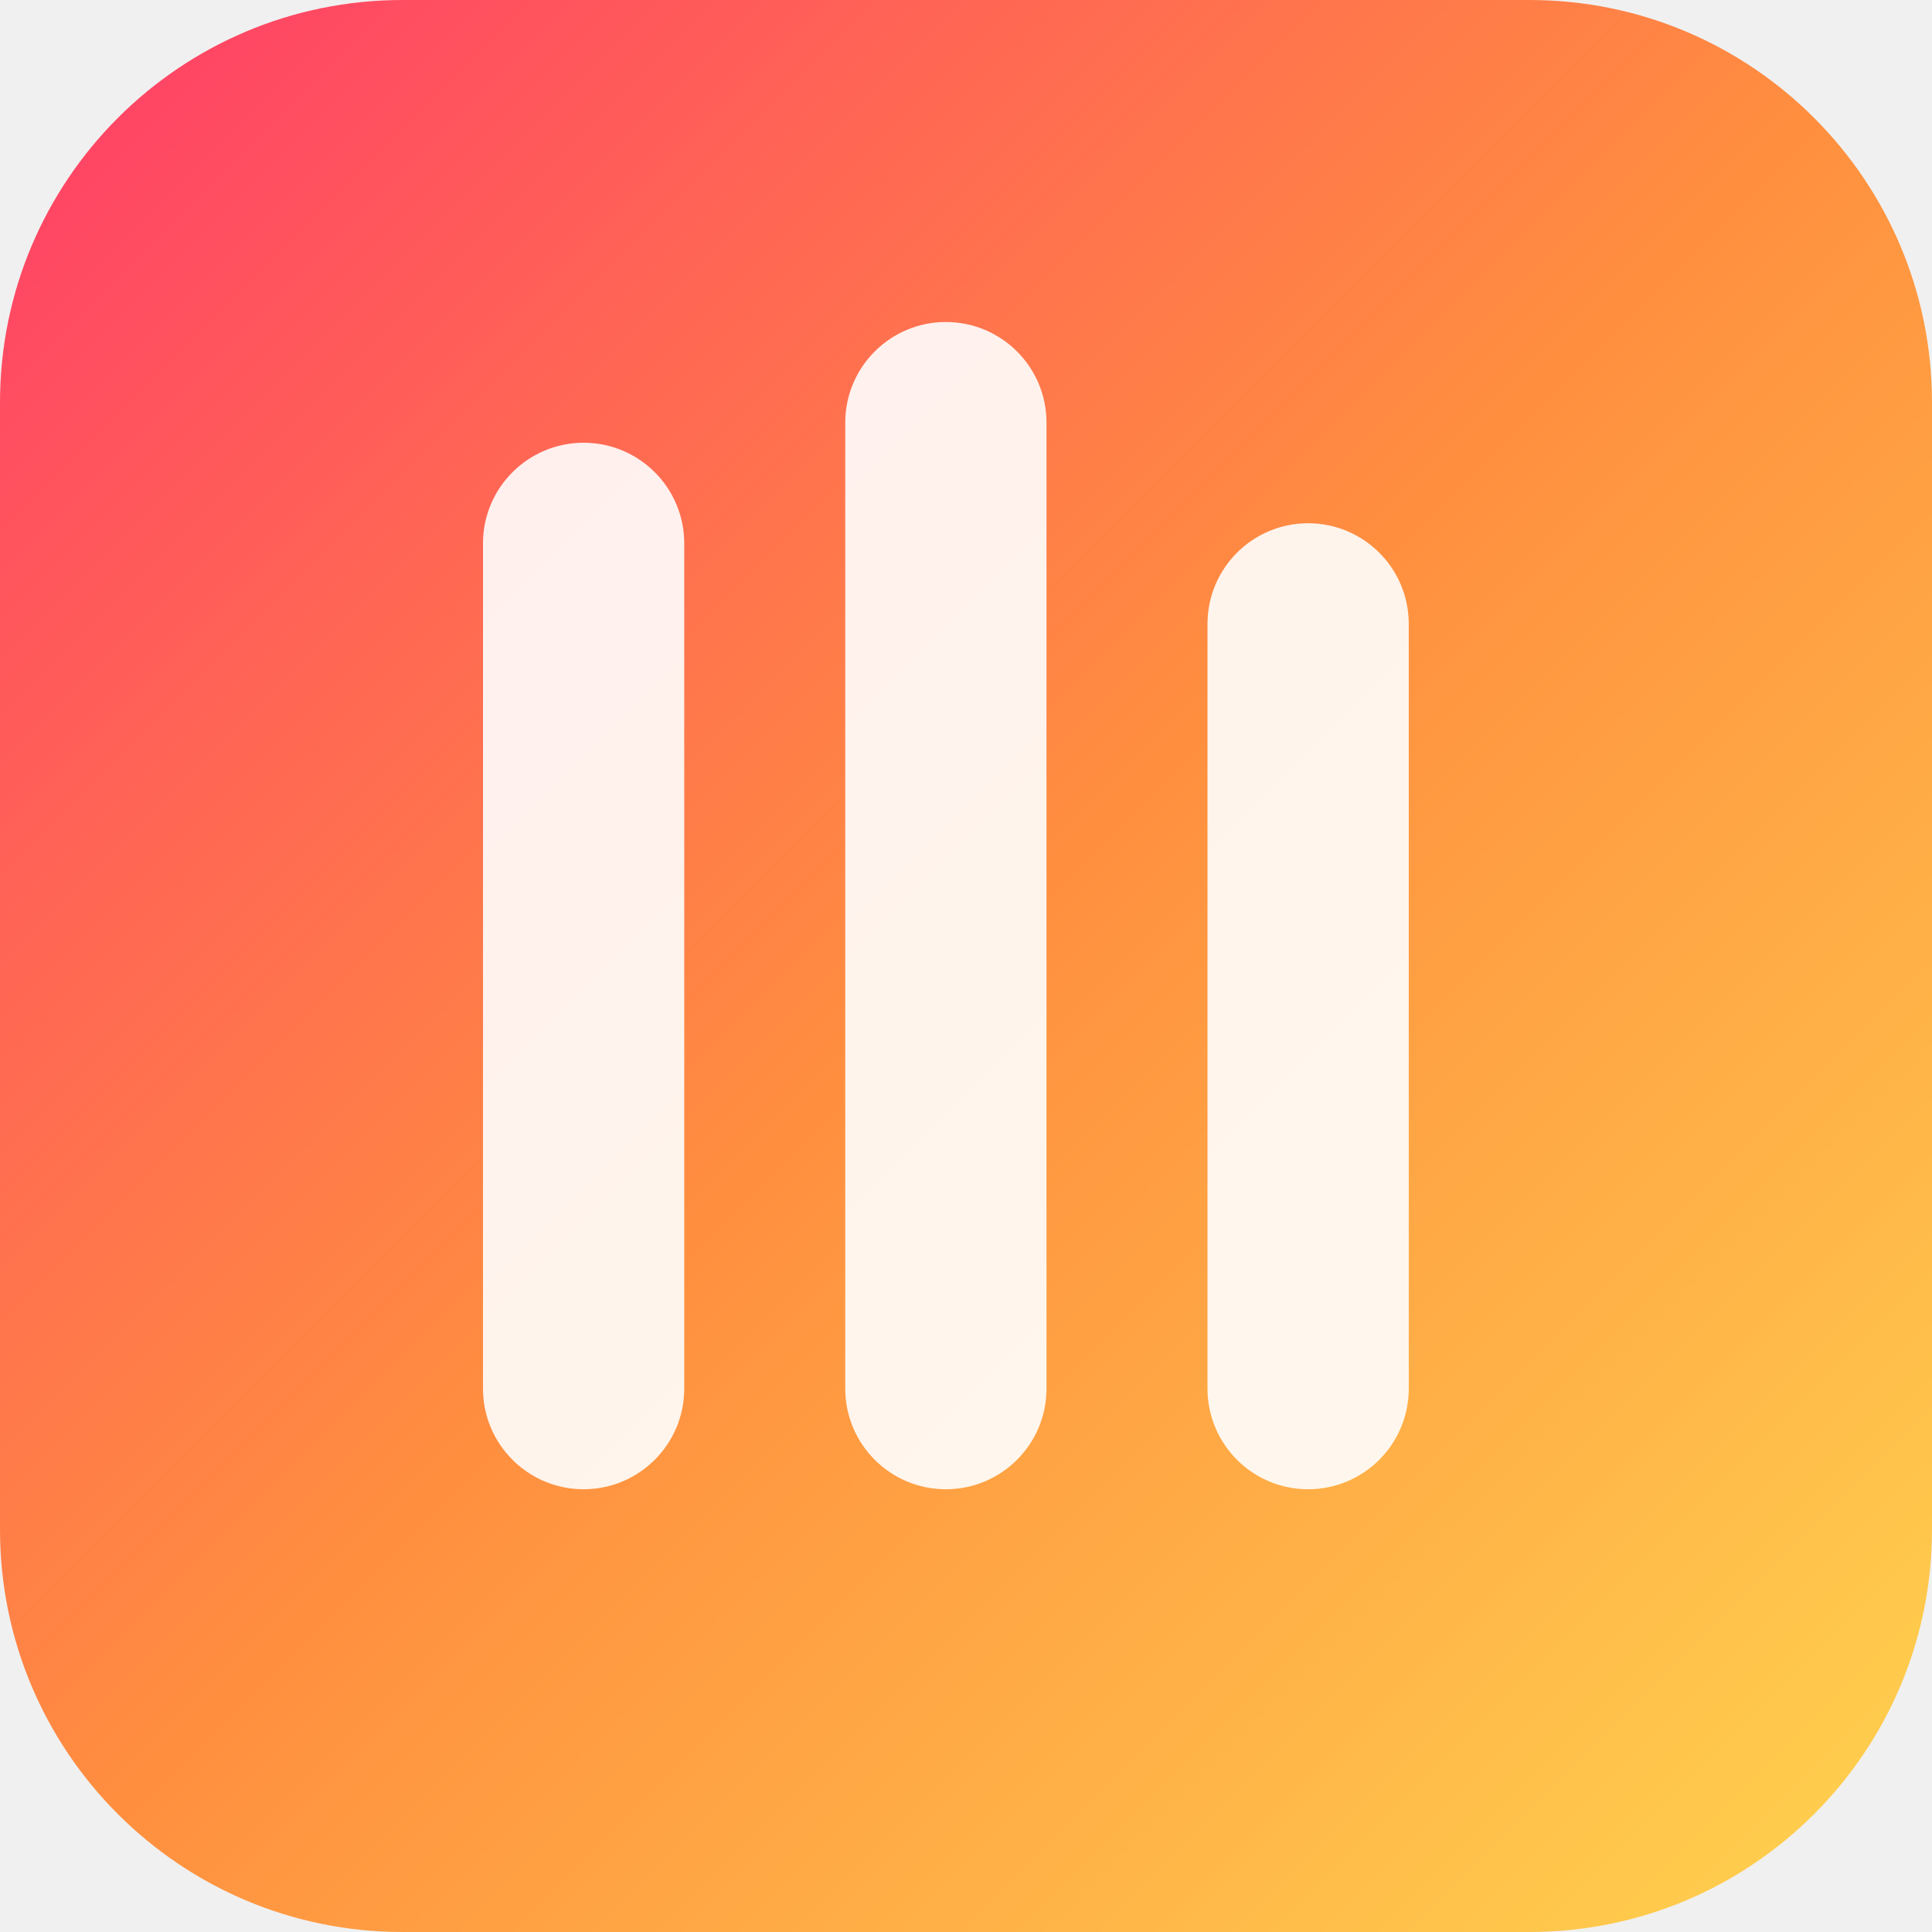
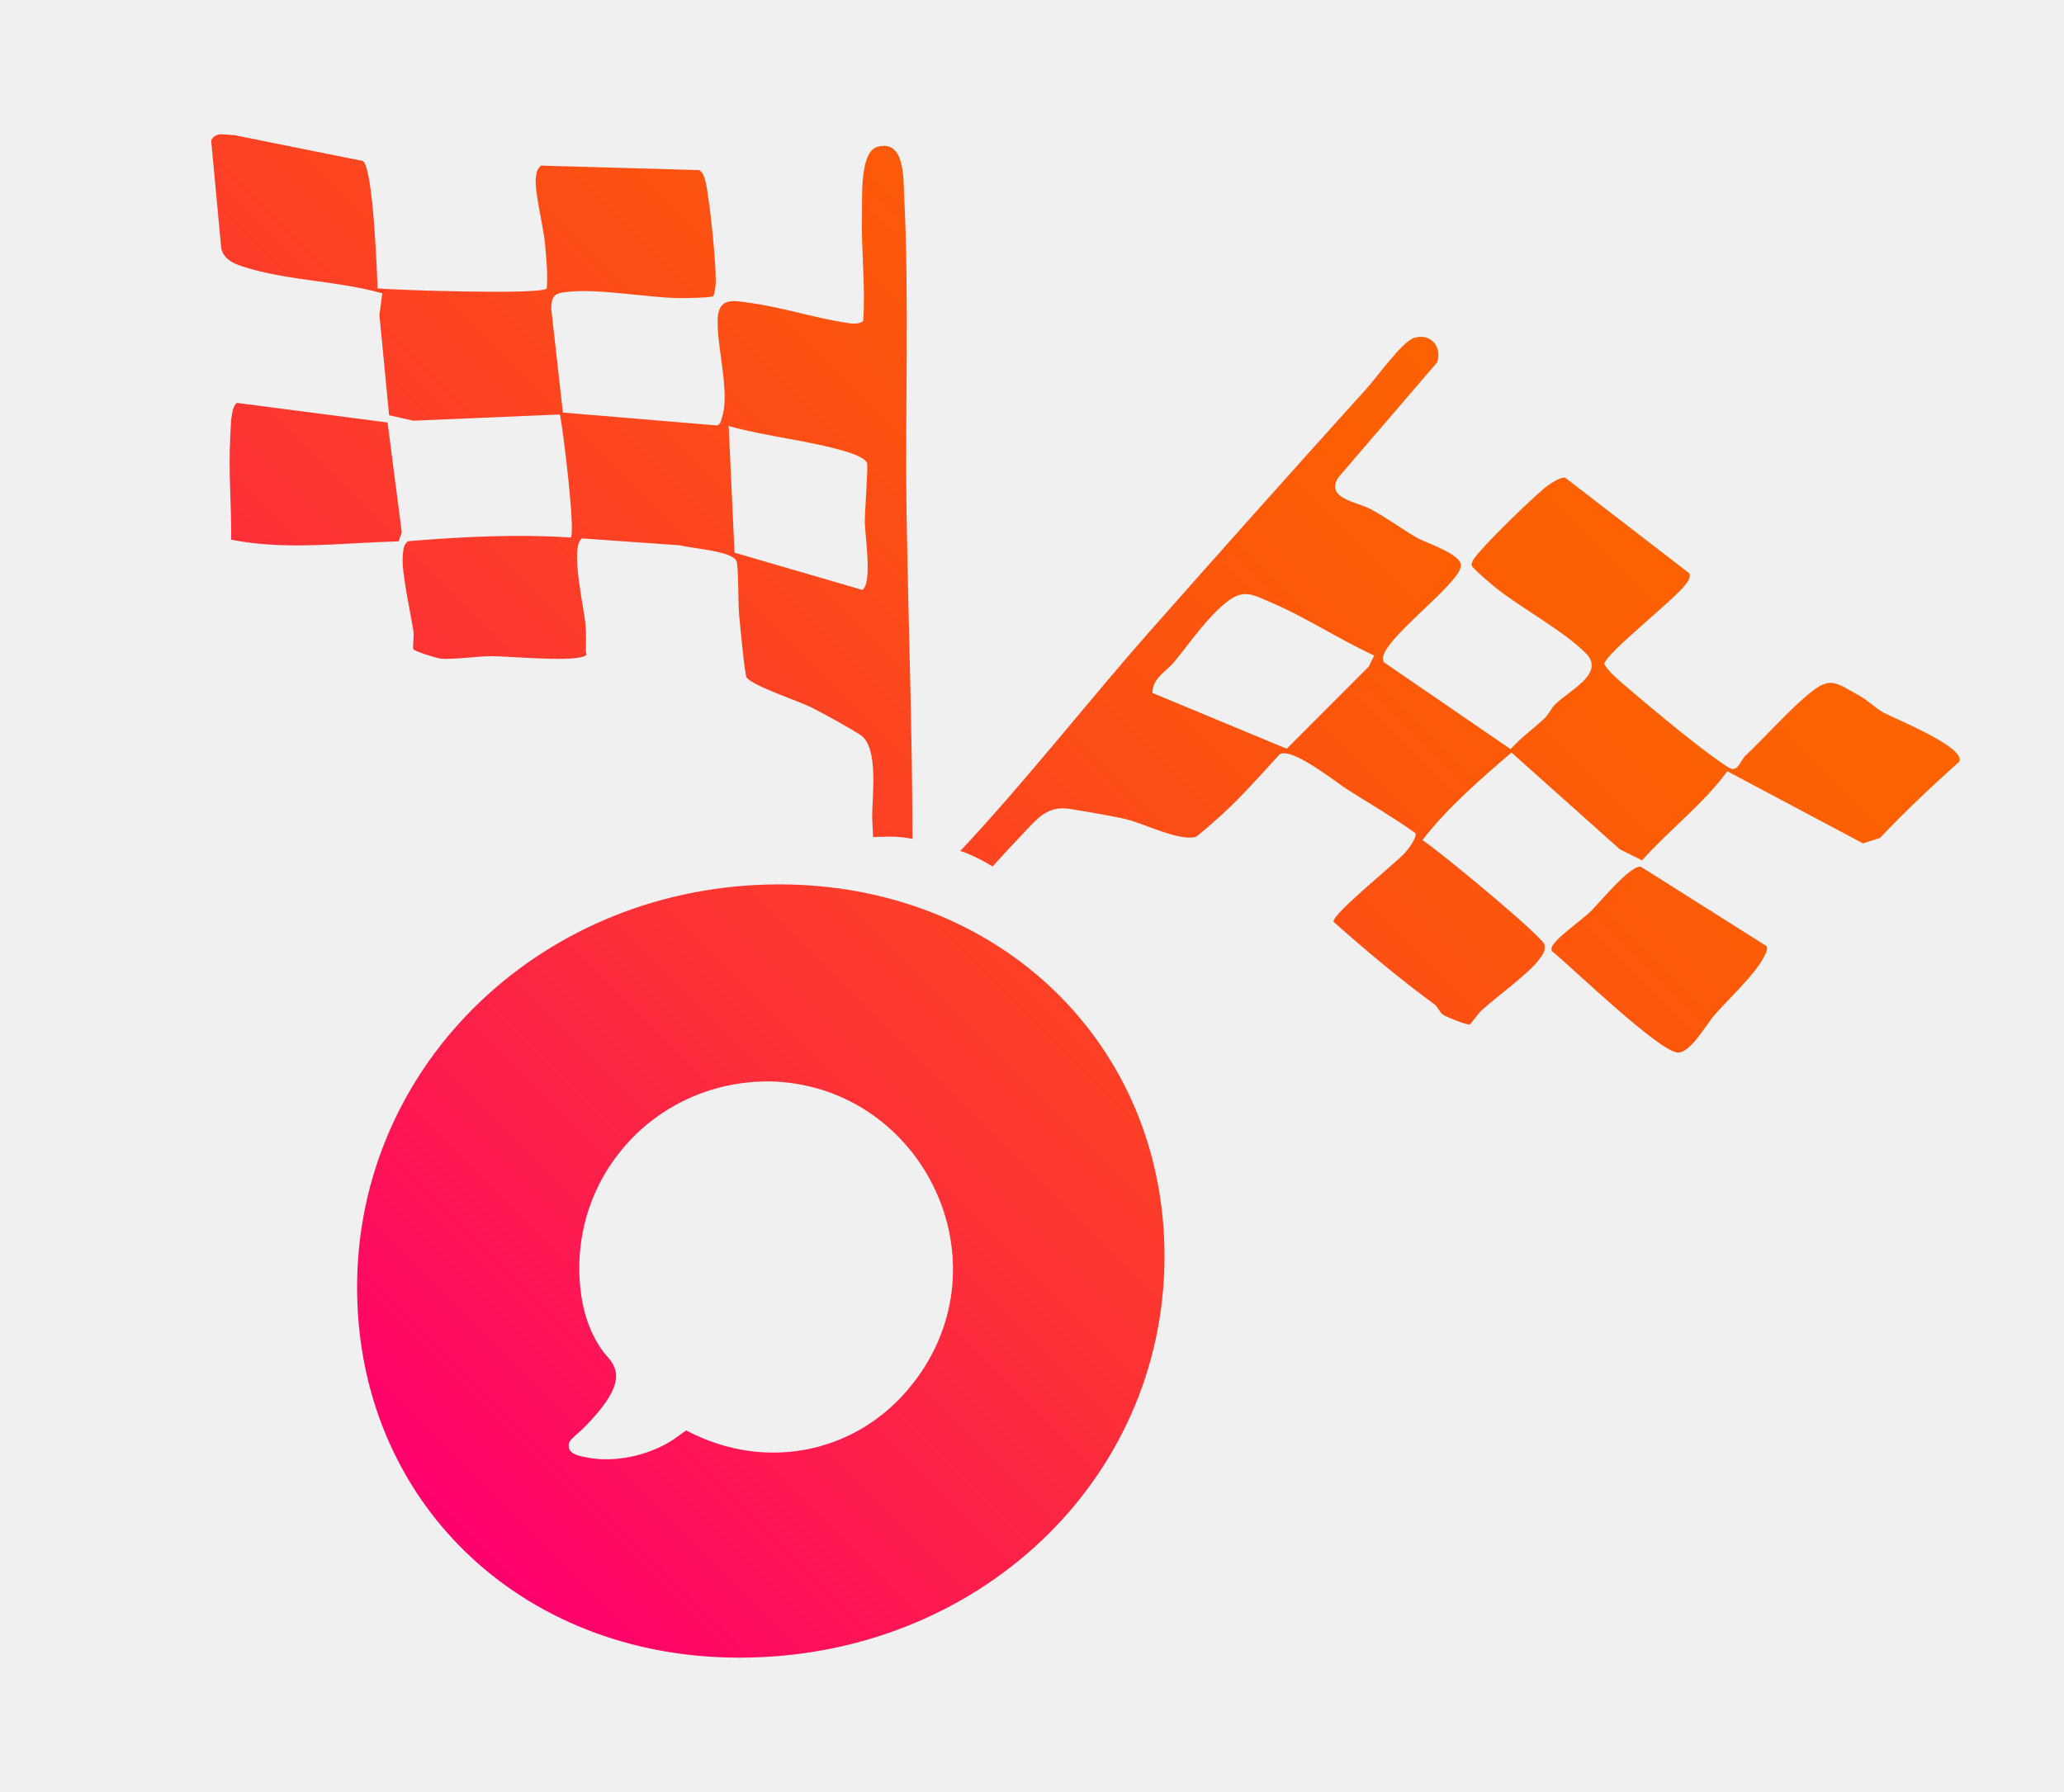
- <svg xmlns="http://www.w3.org/2000/svg" viewBox="0 0 96 96" role="img" aria-label="Who's on Pole icon gradient">
+ <svg xmlns="http://www.w3.org/2000/svg" id="_x31_080_x__x_1080_px_Logo_Set_1" version="1.1" viewBox="0 0 348.55 302.68">
  <defs>
-     <linearGradient id="ig" x1="0%" y1="0%" x2="100%" y2="100%">
-       <stop offset="0%" stop-color="#ff3b6a" />
-       <stop offset="50%" stop-color="#ff8f3f" />
-       <stop offset="100%" stop-color="#ffd54f" />
+     <style>
+       .st0 {
+         fill: url(#linear-gradient);
+       }
+     </style>
+     <linearGradient id="linear-gradient" x1="38.58" y1="222.1" x2="231.93" y2="28.74" gradientUnits="userSpaceOnUse">
+       <stop offset="0" stop-color="#ff006e" />
+       <stop offset=".13" stop-color="#fe1358" />
+       <stop offset=".39" stop-color="#fd3532" />
+       <stop offset=".63" stop-color="#fd4e16" />
+       <stop offset=".84" stop-color="#fd5d05" />
+       <stop offset="1" stop-color="#fd6300" />
    </linearGradient>
  </defs>
-   <rect width="96" height="96" rx="20" fill="url(#ig)" />
-   <g fill="#0f172a">
-     <rect x="24" y="22" width="10" height="52" rx="5" fill="#ffffff" opacity="0.9" />
-     <rect x="42" y="16" width="10" height="58" rx="5" fill="#ffffff" opacity="0.9" />
-     <rect x="60" y="26" width="10" height="48" rx="5" fill="#ffffff" opacity="0.9" />
+   <g id="Text3" data-name="Text">
+     <path class="st0" d="M131.59,149.38c-39.63,0-71.29,30.16-71.29,68.05,0,35.89,27.42,62.56,64.56,62.56,40.13,0,71.79-29.91,71.79-67.8,0-35.89-27.92-62.81-65.06-62.81ZM154.96,232.62c-9.09,12.64-25.22,16.33-39.08,8.99-.91.6-1.74,1.3-2.68,1.87-3.97,2.4-9.34,3.58-13.9,2.73-1-.19-2.97-.47-3.22-1.63-.17-.83.16-1.23.71-1.77.57-.56,1.28-1.11,1.84-1.68,6.91-7,5.99-9.74,3.84-12.1-1.28-1.4-3.53-4.84-4.3-10.14-2.75-18.9,11.37-35.54,30.36-36.21l1.39-.03c25.18.52,39.96,29.23,25.04,49.98ZM147.31,138.47c.03.9.07,1.89.13,2.92,1.88-.08,3.77-.17,5.68.13.31.05.64.11.96.17,0-18.17-.7-36.5-.98-54.7-.28-17.87.47-36.5-.43-54.27-.14-2.7.12-9.14-4.46-7.93-3.08.81-2.58,8.75-2.65,11.54-.14,5.93.61,11.89.21,17.83-.29.52-1.55.55-2.1.47-5.27-.7-11.42-2.69-16.86-3.45-2.91-.41-5.42-1.01-5.61,2.58-.23,4.55,2.06,12.39.79,16.5-.18.57-.24,1.44-.92,1.6l-26.02-2.18-1.97-17.61c.08-2.32.73-2.55,2.81-2.78,5.16-.56,13.14.93,18.59,1.06.87.02,5.77-.04,6.01-.35.3-.91.4-1.95.38-2.9-.08-3.73-.75-10.48-1.34-14.21-.18-1.15-.42-3.67-1.48-4.16l-26.69-.76c-.63.54-.81,1.26-.88,2.04-.22,2.46,1.25,8.09,1.53,10.93.24,2.48.51,5.36.33,7.78-.86,1.11-25.34.28-28.57,0-.13-3.14-.74-20.26-2.5-21.53l-21.68-4.36c-1.45-.02-3.22-.66-3.93.9l1.71,18.3c.46,1.65,1.81,2.39,3.38,2.91,7.6,2.52,16.14,2.42,23.81,4.61l-.49,3.63,1.64,16.96,4.09.92,24.75-1.05c.54,2.47,2.7,20.19,1.81,20.78-9.16-.61-18.34-.12-27.45.62-.83.64-.79,1.52-.89,2.42-.29,2.6,1.34,9.76,1.8,12.8.11.73-.16,2.84-.02,3.02.3.39,3.76,1.48,4.55,1.58,1.97.25,6.61-.44,8.85-.4,3.32.06,12.71.94,15.26.08.91-.31.46-.43.48-.99.03-1.23.04-2.8-.03-4.02-.15-2.82-2.77-13.45-.64-14.96l16.59,1.17c1.88.53,8.86.95,9.51,2.67.37.99.27,7.27.44,9.01.14,1.45.95,10.2,1.27,10.64,1.06,1.45,8.74,3.95,10.94,5.06,2.09,1.06,6.42,3.42,8.29,4.66,3.21,2.13,1.88,10.7,1.98,14.32ZM145.63,99.64l-21.59-6.29-.99-21.39c6.27,1.77,13.91,2.49,20,4.37.97.3,2.95.98,3.37,1.87.21.46-.4,8.38-.38,9.98.03,2.21,1.31,10.3-.41,11.45ZM318.18,120.43c-1.35-.72-2.66-2.07-4.18-2.92-4.16-2.31-4.93-3.33-8.64-.23-3.42,2.85-7.28,7.22-10.62,10.38-.83.78-1.2,2.66-2.51,2.13-.66-.27-2.82-1.86-3.57-2.41-4.61-3.46-10.14-8.06-14.54-11.84-1.07-.92-2.53-2.17-3.21-3.38.08-1.62,11.79-10.85,13.65-13.33.45-.61.93-1.14.75-1.97l-20.97-16.16c-.89-.22-2.89,1.21-3.65,1.86-2.71,2.31-8.6,8.04-10.87,10.69-.51.6-1.3,1.42-1.32,2.21-.01.42,3.67,3.5,4.38,4.05,4.26,3.33,11.35,7.19,14.95,10.86,3.29,3.36-2.71,6.16-5.21,8.6-.7.69-1.05,1.65-1.76,2.32-1.85,1.76-4.05,3.33-5.77,5.24l-21.38-14.66c-2-2.74,12.92-13.1,13-16.35.04-1.95-6.01-3.87-7.41-4.68-2.66-1.52-5.08-3.38-7.86-4.85-2.35-1.24-7.76-1.82-5.39-5.4l16.61-19.35c.97-2.59-1.05-5.06-3.88-4.16-2.02.65-6.29,6.66-8,8.55-12.17,13.48-24.38,27.15-36.31,40.66-10.58,11.97-21.27,25.69-32.3,37.44.27.1.56.18.83.29,1.64.64,3.17,1.43,4.61,2.33,1.84-2.03,3.65-3.97,5.22-5.62,2.32-2.42,4.02-4.72,7.89-4.09,2.53.41,7.08,1.17,9.47,1.74,3.03.72,8.76,3.69,11.71,2.99.28-.07,3.73-3.12,4.38-3.71,3.46-3.16,6.67-6.83,9.84-10.28,2.11-1.19,9.58,4.82,11.49,6.02,3.81,2.41,7.68,4.66,11.37,7.29.48.61-1.24,2.82-1.7,3.33-1.54,1.74-12.35,10.38-12.09,11.67,5.45,4.86,11.11,9.59,17.03,13.94.61.45.88,1.37,1.45,1.75.66.44,4.01,1.77,4.51,1.66.2-.04,1.43-1.84,1.96-2.33,2.37-2.18,8.29-6.48,9.8-8.68.55-.8,1.04-1.35.9-2.42-.18-1.33-17.95-16.01-20.64-17.71,4.26-5.49,9.76-10.27,15.05-14.79l18.28,16.33,3.76,1.88c4.61-5.17,10.39-9.54,14.4-15.05l22.91,12.18,2.87-.91c4.19-4.44,8.79-8.76,13.43-12.93.9-2.47-10.6-7.06-12.7-8.19ZM231.17,112.57l-13.88,13.9-22.66-9.42c-.08-2.46,2.37-3.68,3.68-5.27,2.69-3.27,5.37-7.28,8.74-10.01,2.97-2.4,4.46-1.35,7.84.1,5.57,2.38,11.56,6.29,17.18,8.85l-.92,1.85ZM39.04,91.16c.07-5.73-.5-11.64-.15-17.36.09-1.44.03-4.97,1.11-5.75l25.45,3.31,2.4,18.58-.55,1.5c-9.42.24-18.92,1.56-28.26-.28ZM277.05,146.37l21.31,13.46c.22.75-.32,1.48-.66,2.12-1.59,2.9-5.92,6.91-8.18,9.5-1.29,1.47-3.87,6.11-6.01,6.34-2.92.31-18.28-14.63-21.45-17.15-.21-.64.19-1.04.56-1.49,1.19-1.47,4.61-3.84,6.09-5.3s6.52-7.65,8.34-7.46Z" />
  </g>
</svg>
